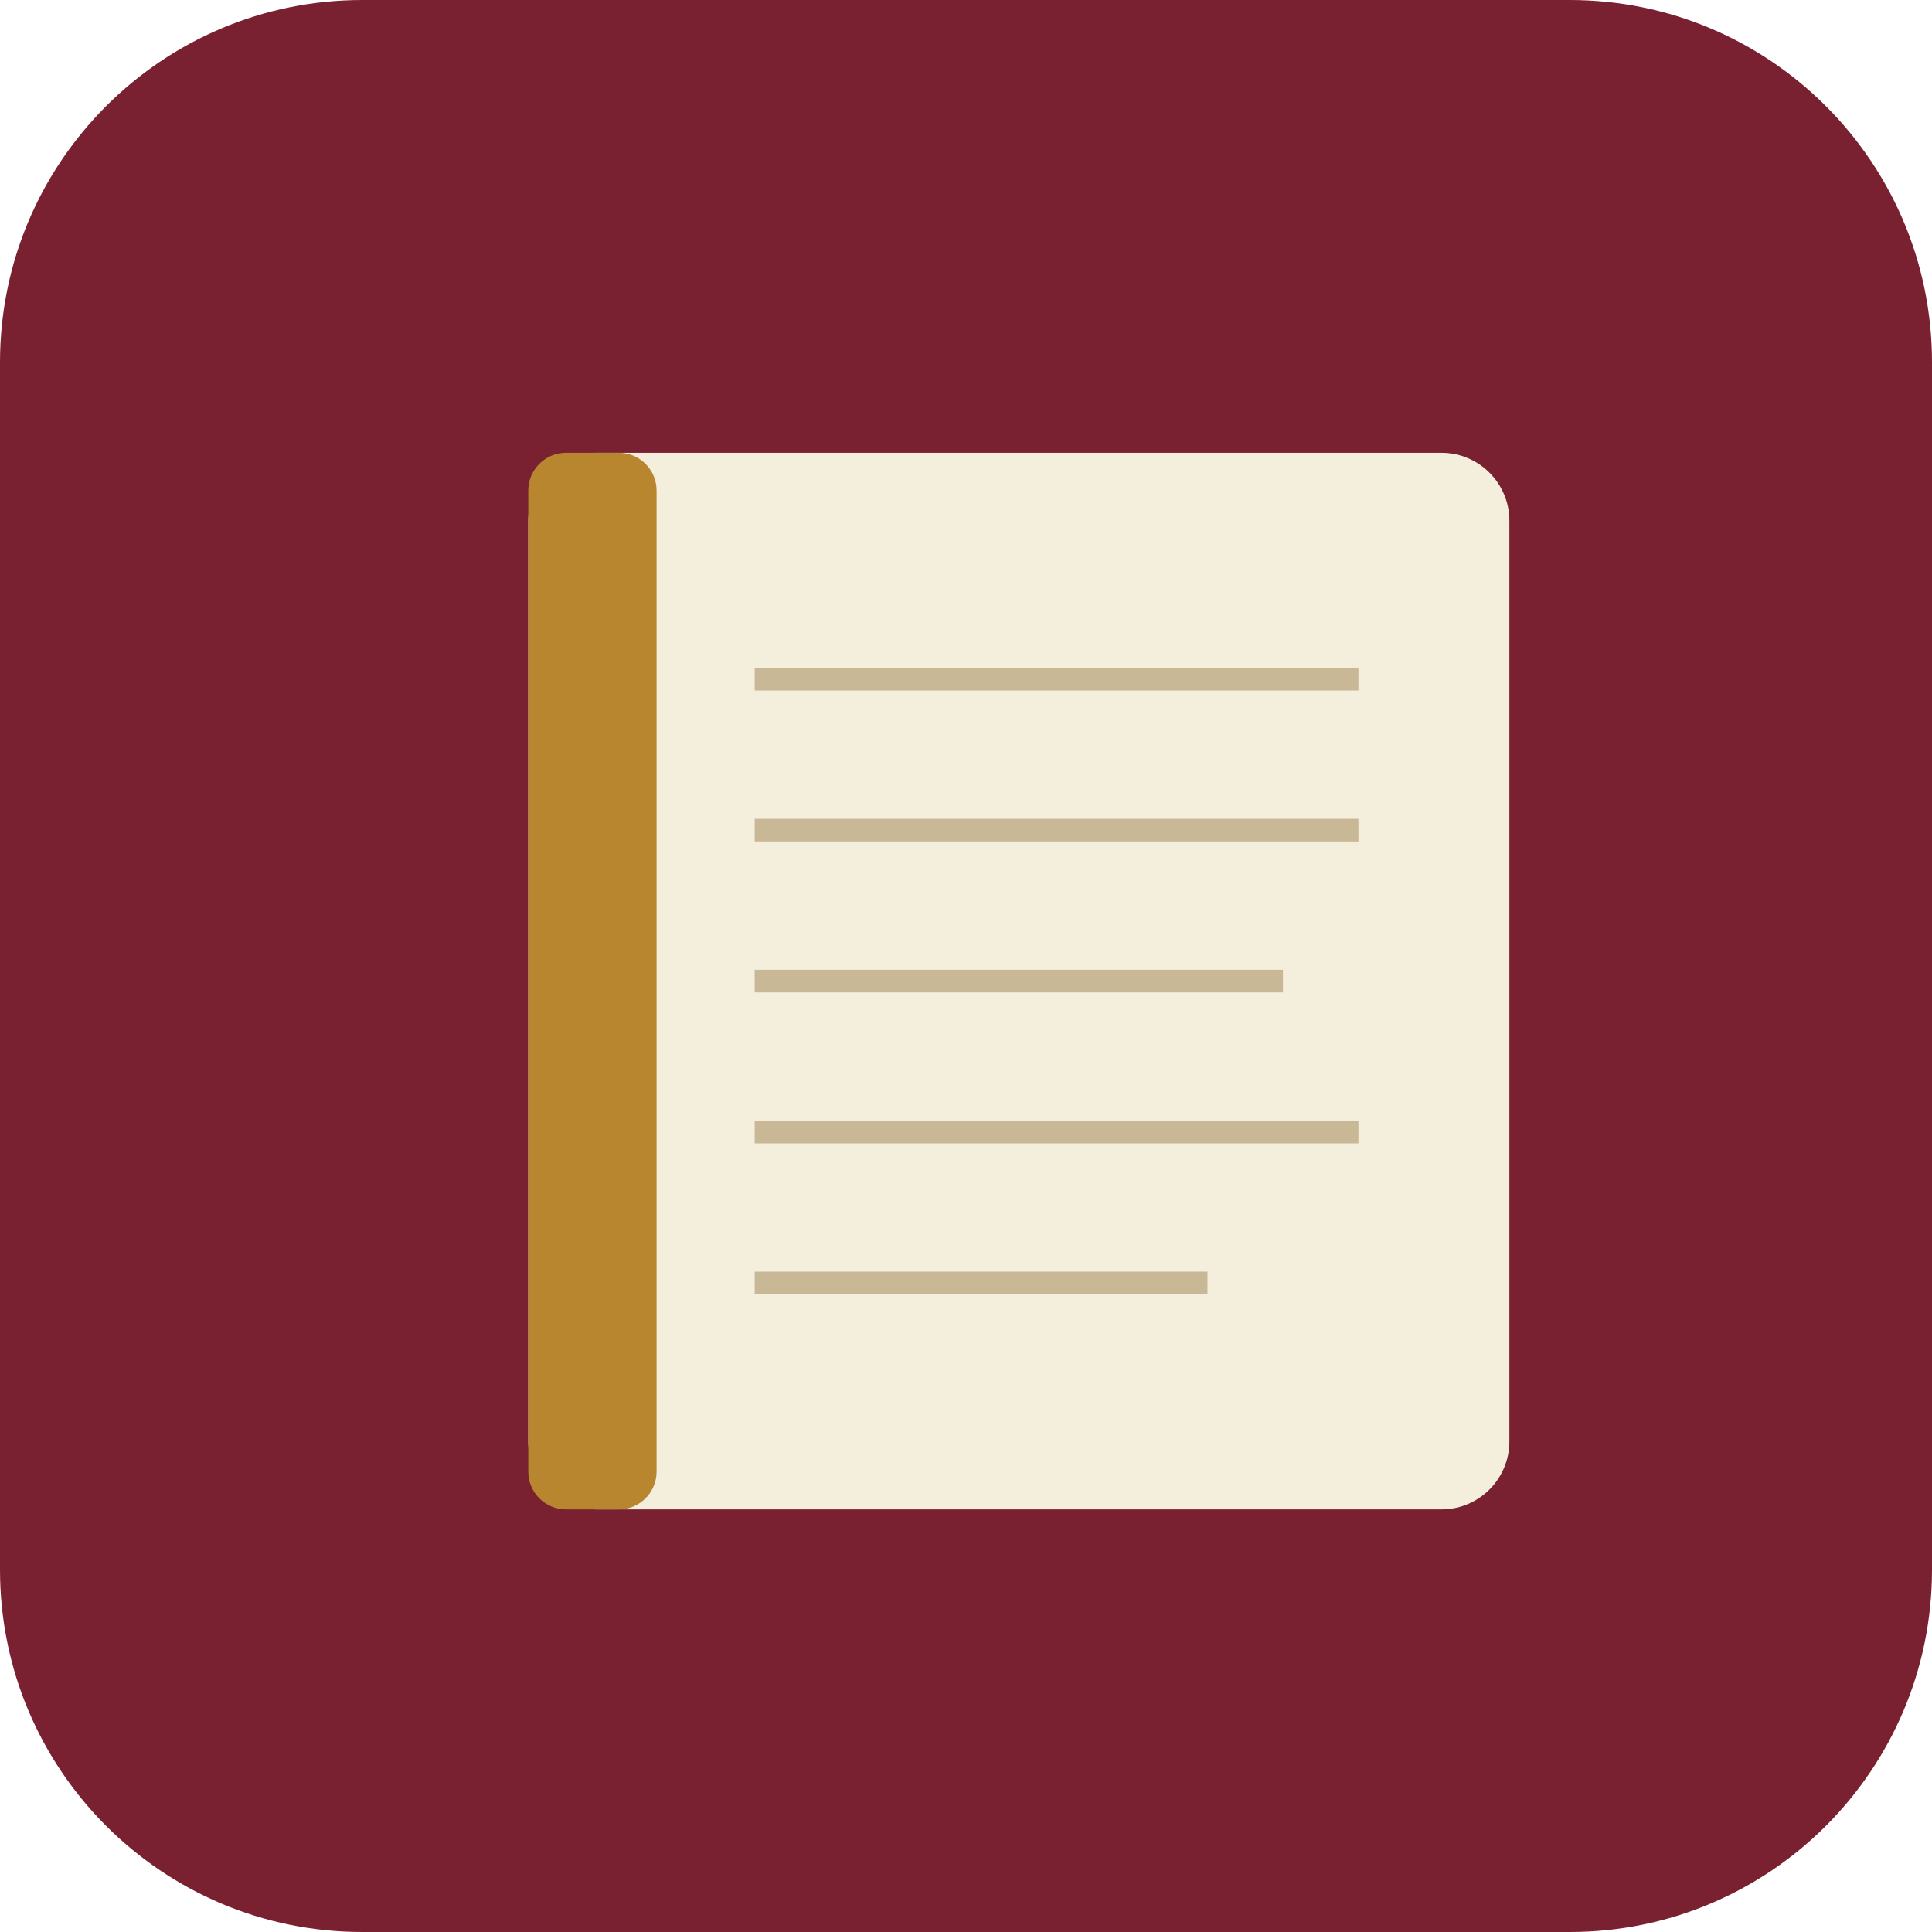
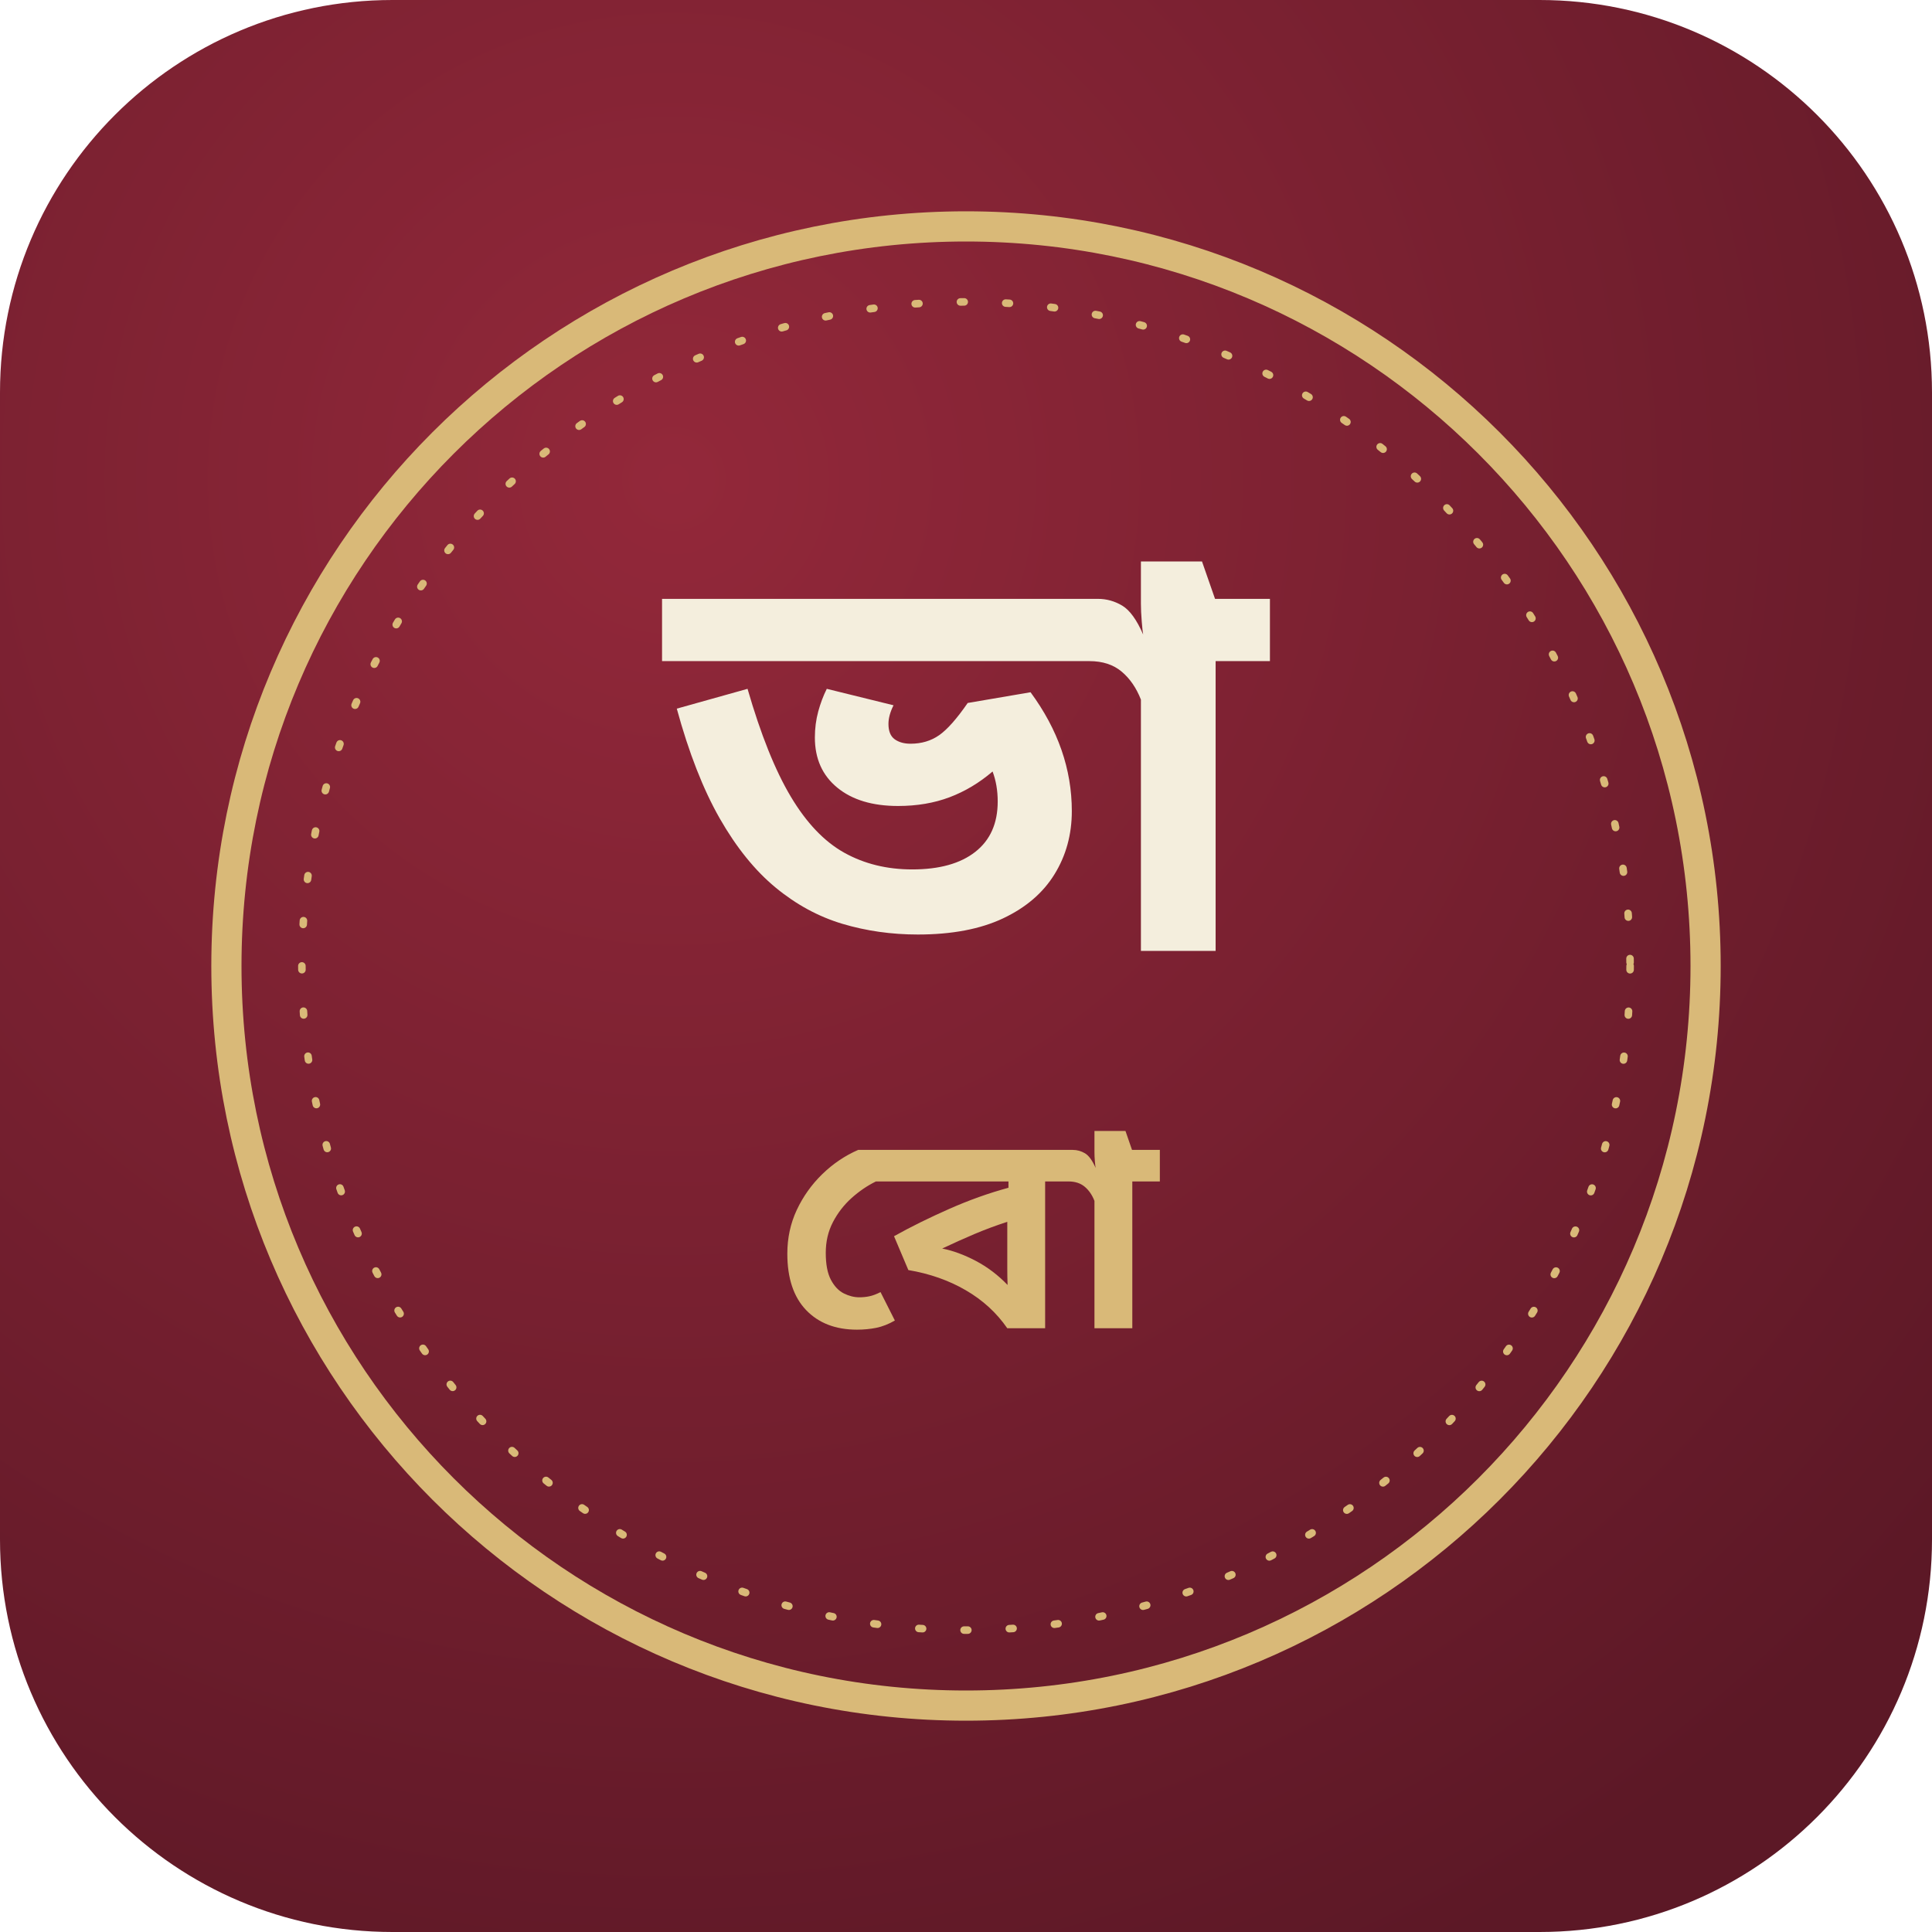
<svg xmlns="http://www.w3.org/2000/svg" viewBox="0 0 512 512">
-   <rect width="512" height="512" rx="96" fill="#7A2131" />
-   <rect x="140" y="120" width="260" height="280" rx="18" fill="#F4EEDD" />
-   <rect x="140" y="120" width="34" height="280" rx="10" fill="#B8862E" />
-   <line x1="200" y1="180" x2="360" y2="180" stroke="#C9B896" stroke-width="6" />
-   <line x1="200" y1="220" x2="360" y2="220" stroke="#C9B896" stroke-width="6" />
-   <line x1="200" y1="260" x2="340" y2="260" stroke="#C9B896" stroke-width="6" />
-   <line x1="200" y1="300" x2="360" y2="300" stroke="#C9B896" stroke-width="6" />
-   <line x1="200" y1="340" x2="320" y2="340" stroke="#C9B896" stroke-width="6" />
+   <defs>
+     <radialGradient id="bg" cx="35%" cy="25%" r="85%">
+       <stop offset="0%" stop-color="#93283A" />
+       <stop offset="100%" stop-color="#5C1826" />
+     </radialGradient>
+   </defs>
+   <rect width="512" height="512" rx="104" fill="url(#bg)" />
+   <circle cx="256" cy="256" r="196" fill="none" stroke="#D9B978" stroke-width="8" />
+   <circle cx="256" cy="256" r="176" fill="none" stroke="#D9B978" stroke-width="2" stroke-dasharray="1 11" stroke-linecap="round" />
+   <text x="256" y="252" text-anchor="middle" font-family="'Noto Sans Bengali','Hind Siliguri',sans-serif" font-weight="800" font-size="150" fill="#F4EEDD">ভা</text>
+   <text x="256" y="352" text-anchor="middle" font-family="'Noto Sans Bengali','Hind Siliguri',sans-serif" font-weight="700" font-size="76" fill="#D9B978">বো</text>
</svg>
